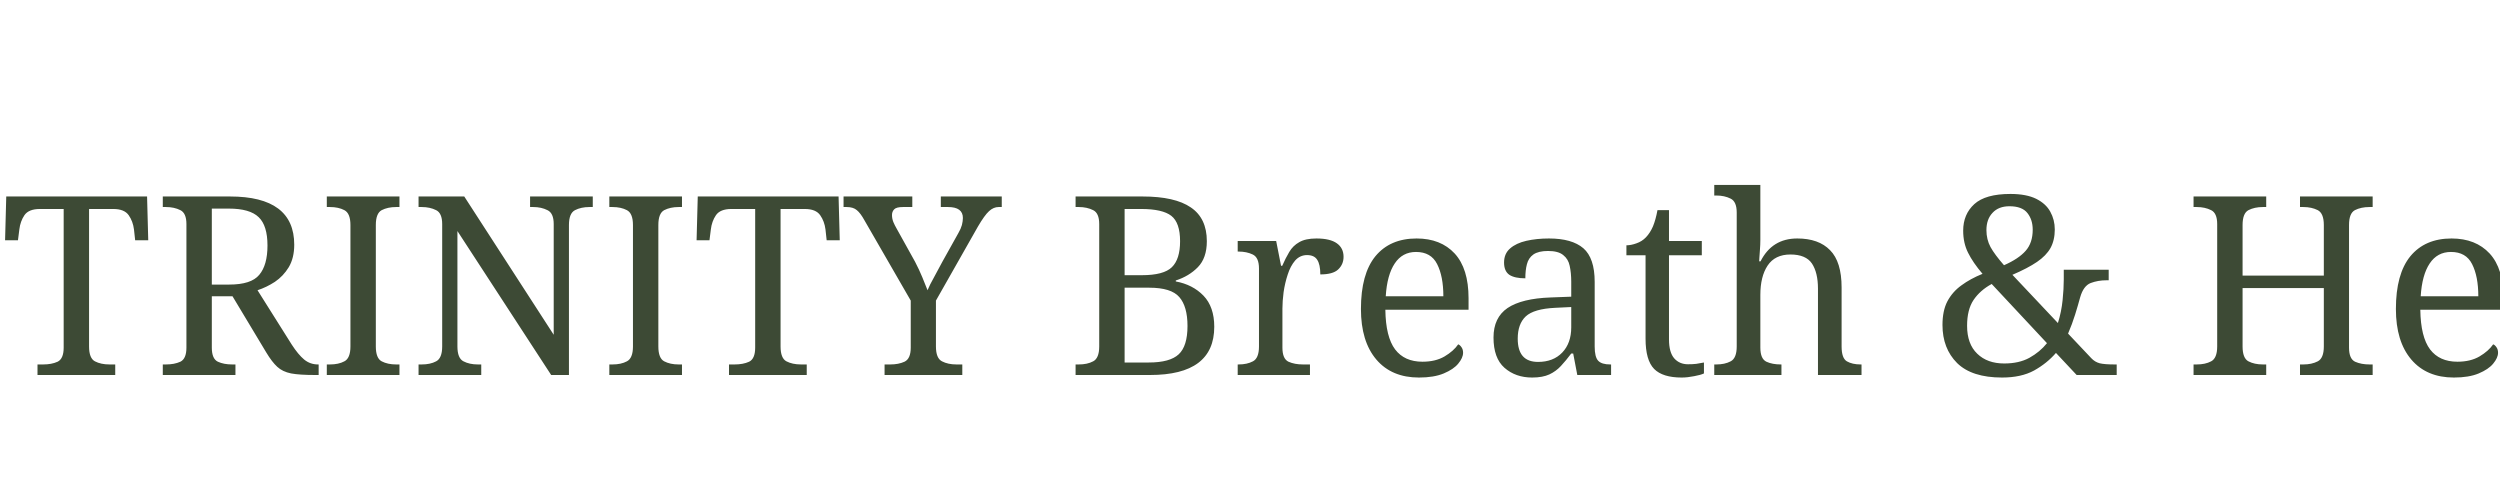
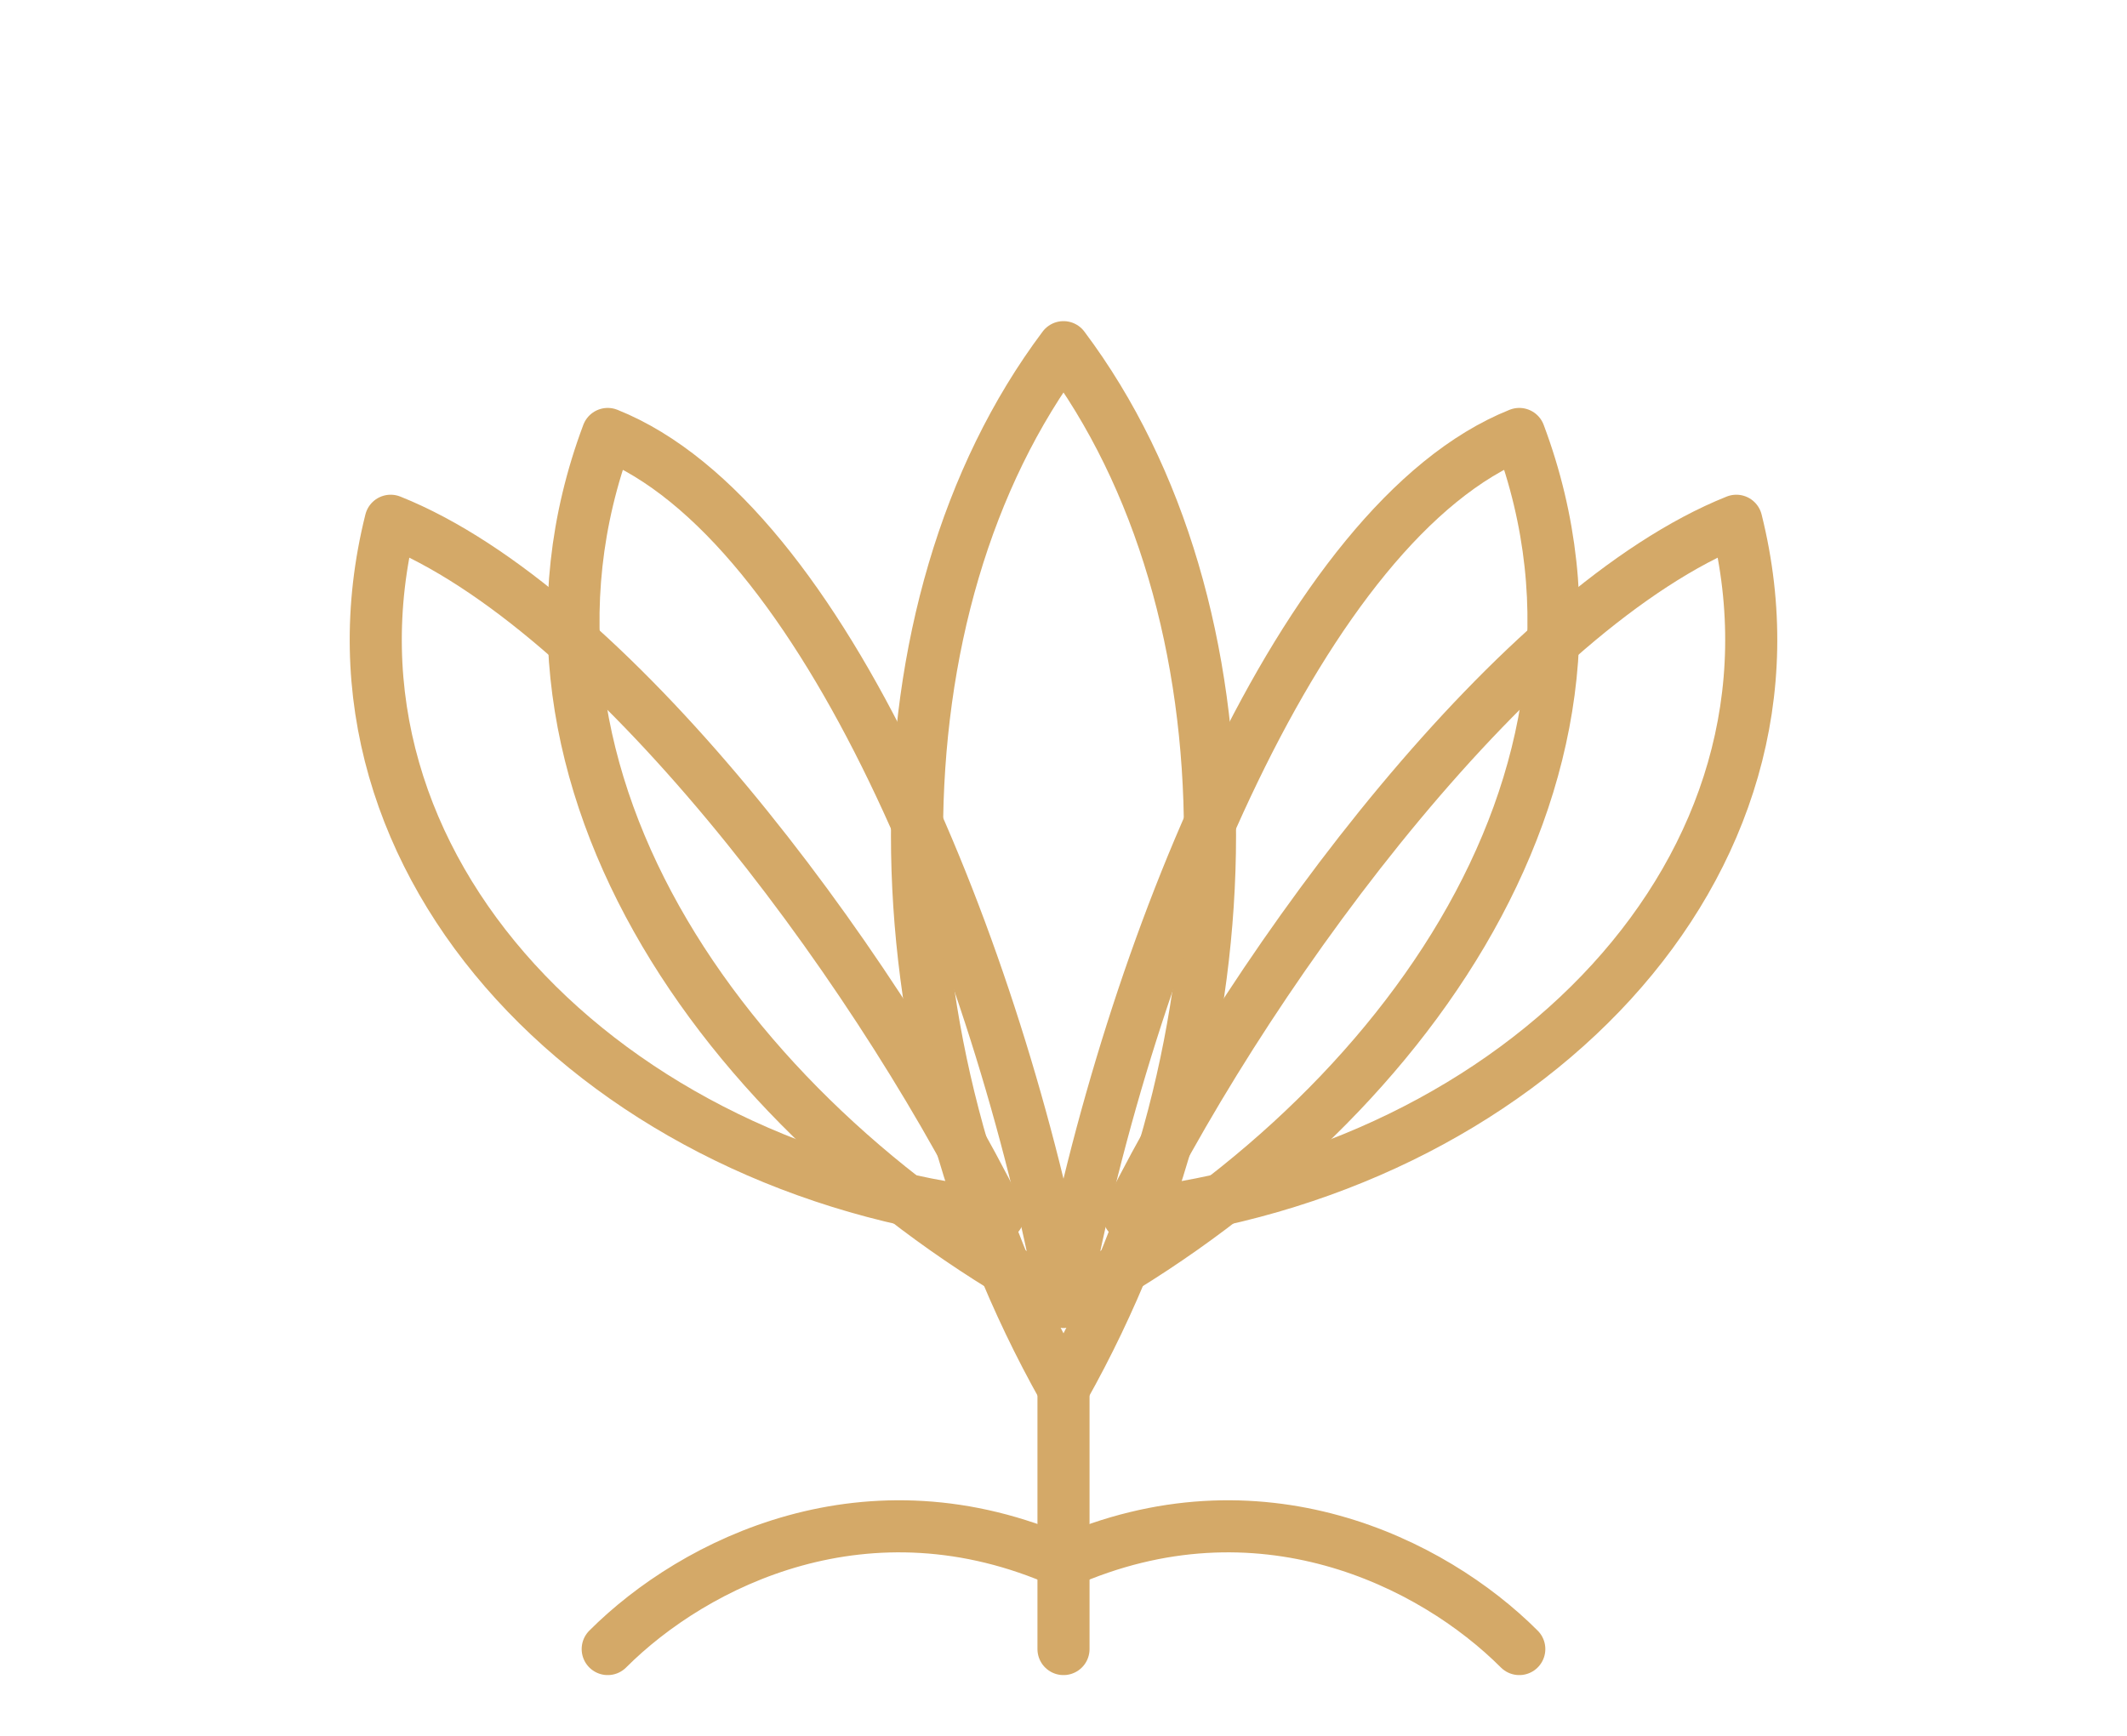
- <svg xmlns="http://www.w3.org/2000/svg" viewBox="0 0 200 40" width="200" height="40" aria-label="TRINITY Breath &amp; Healing logo">
-   <text x="0" y="30" font-family="serif" font-size="20" fill="#3D4A35">TRINITY Breath &amp; Healing</text>
+ <svg xmlns="http://www.w3.org/2000/svg" viewBox="0 0 49 40" width="49" height="40" fill="none" aria-hidden="true">
+   <g stroke="#D4A968" stroke-width="1.2" stroke-linecap="round" stroke-linejoin="round">
+     <path d="M24.5 32 C20 24 20 14 24.5 8 C29 14 29 24 24.5 32Z" />
+     <path d="M24.5 30 C17 26 11 18 14 10 C19 12 23 22 24.5 30Z" />
+     <path d="M24.5 30 C32 26 38 18 35 10 C30 12 26 22 24.5 30Z" />
+     <path d="M23 28 C14 27 7 20 9 12 C14 14 20 22 23 28Z" />
+     <path d="M26 28 C35 27 42 20 40 12 C35 14 29 22 26 28Z" />
+     <path d="M24.5 32 L24.5 38" />
+     <path d="M24.5 36 C20 34 16 36 14 38" />
+     <path d="M24.5 36 C29 34 33 36 35 38" />
+   </g>
</svg>
